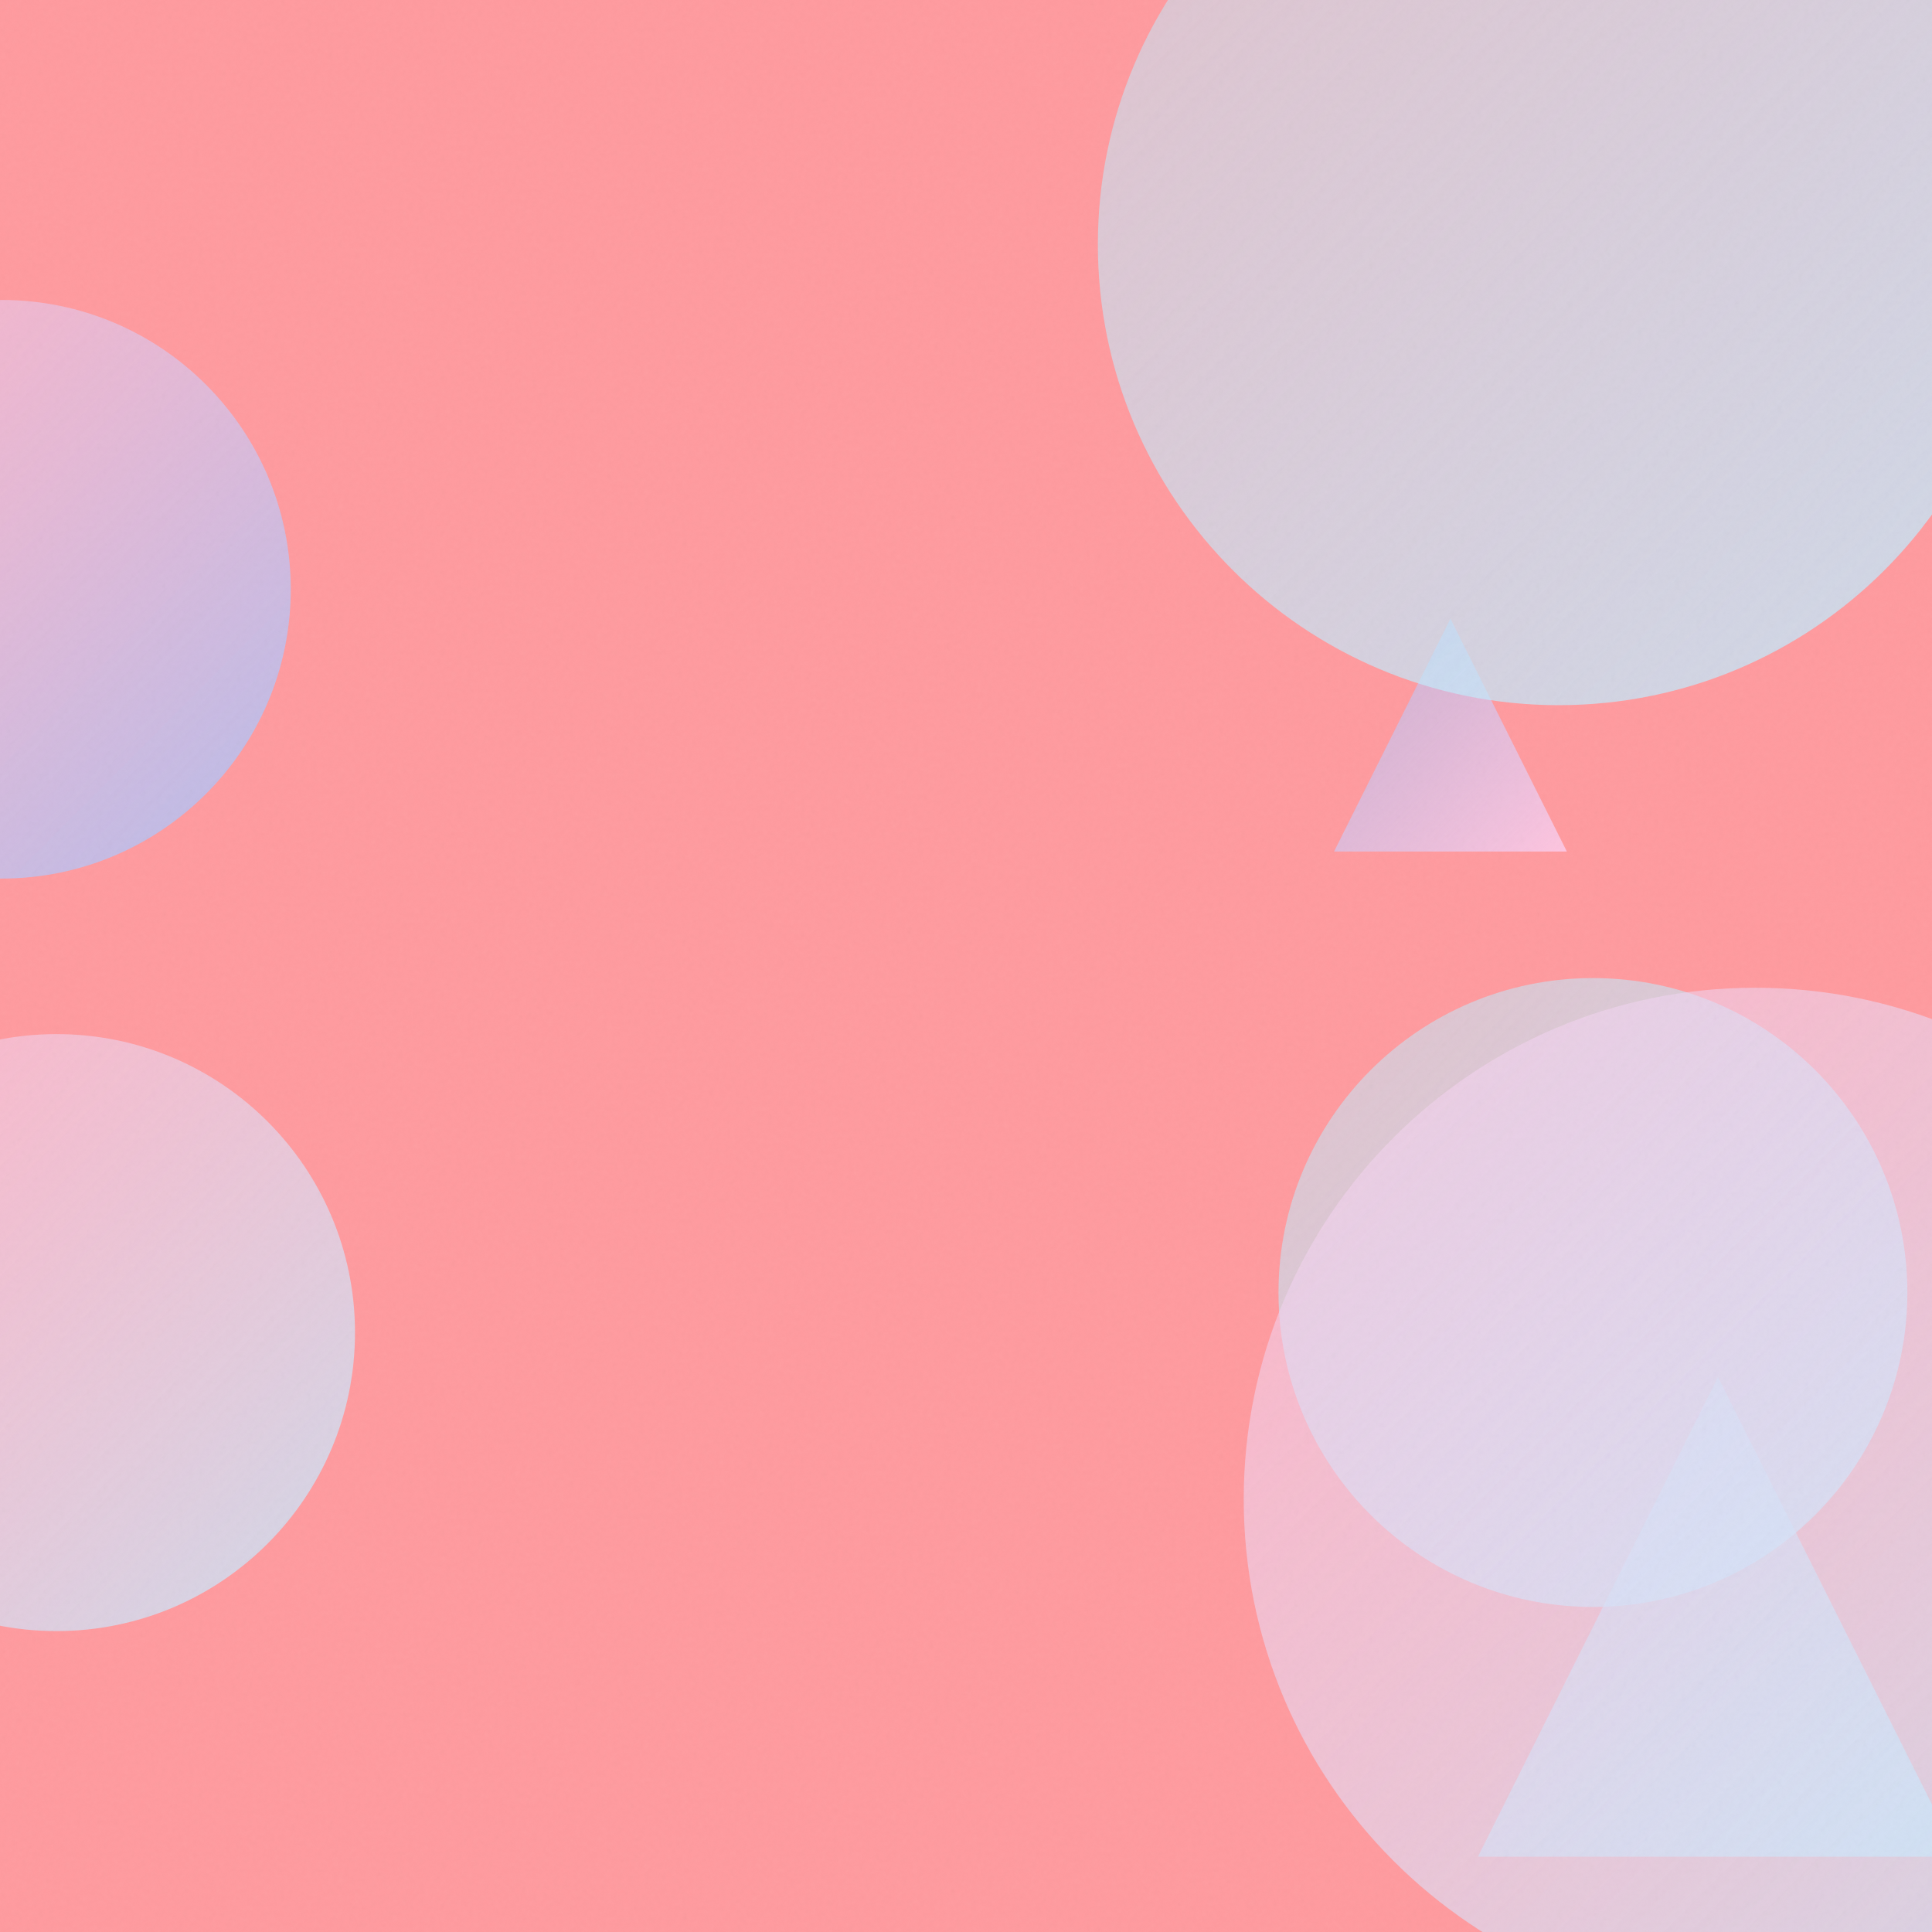
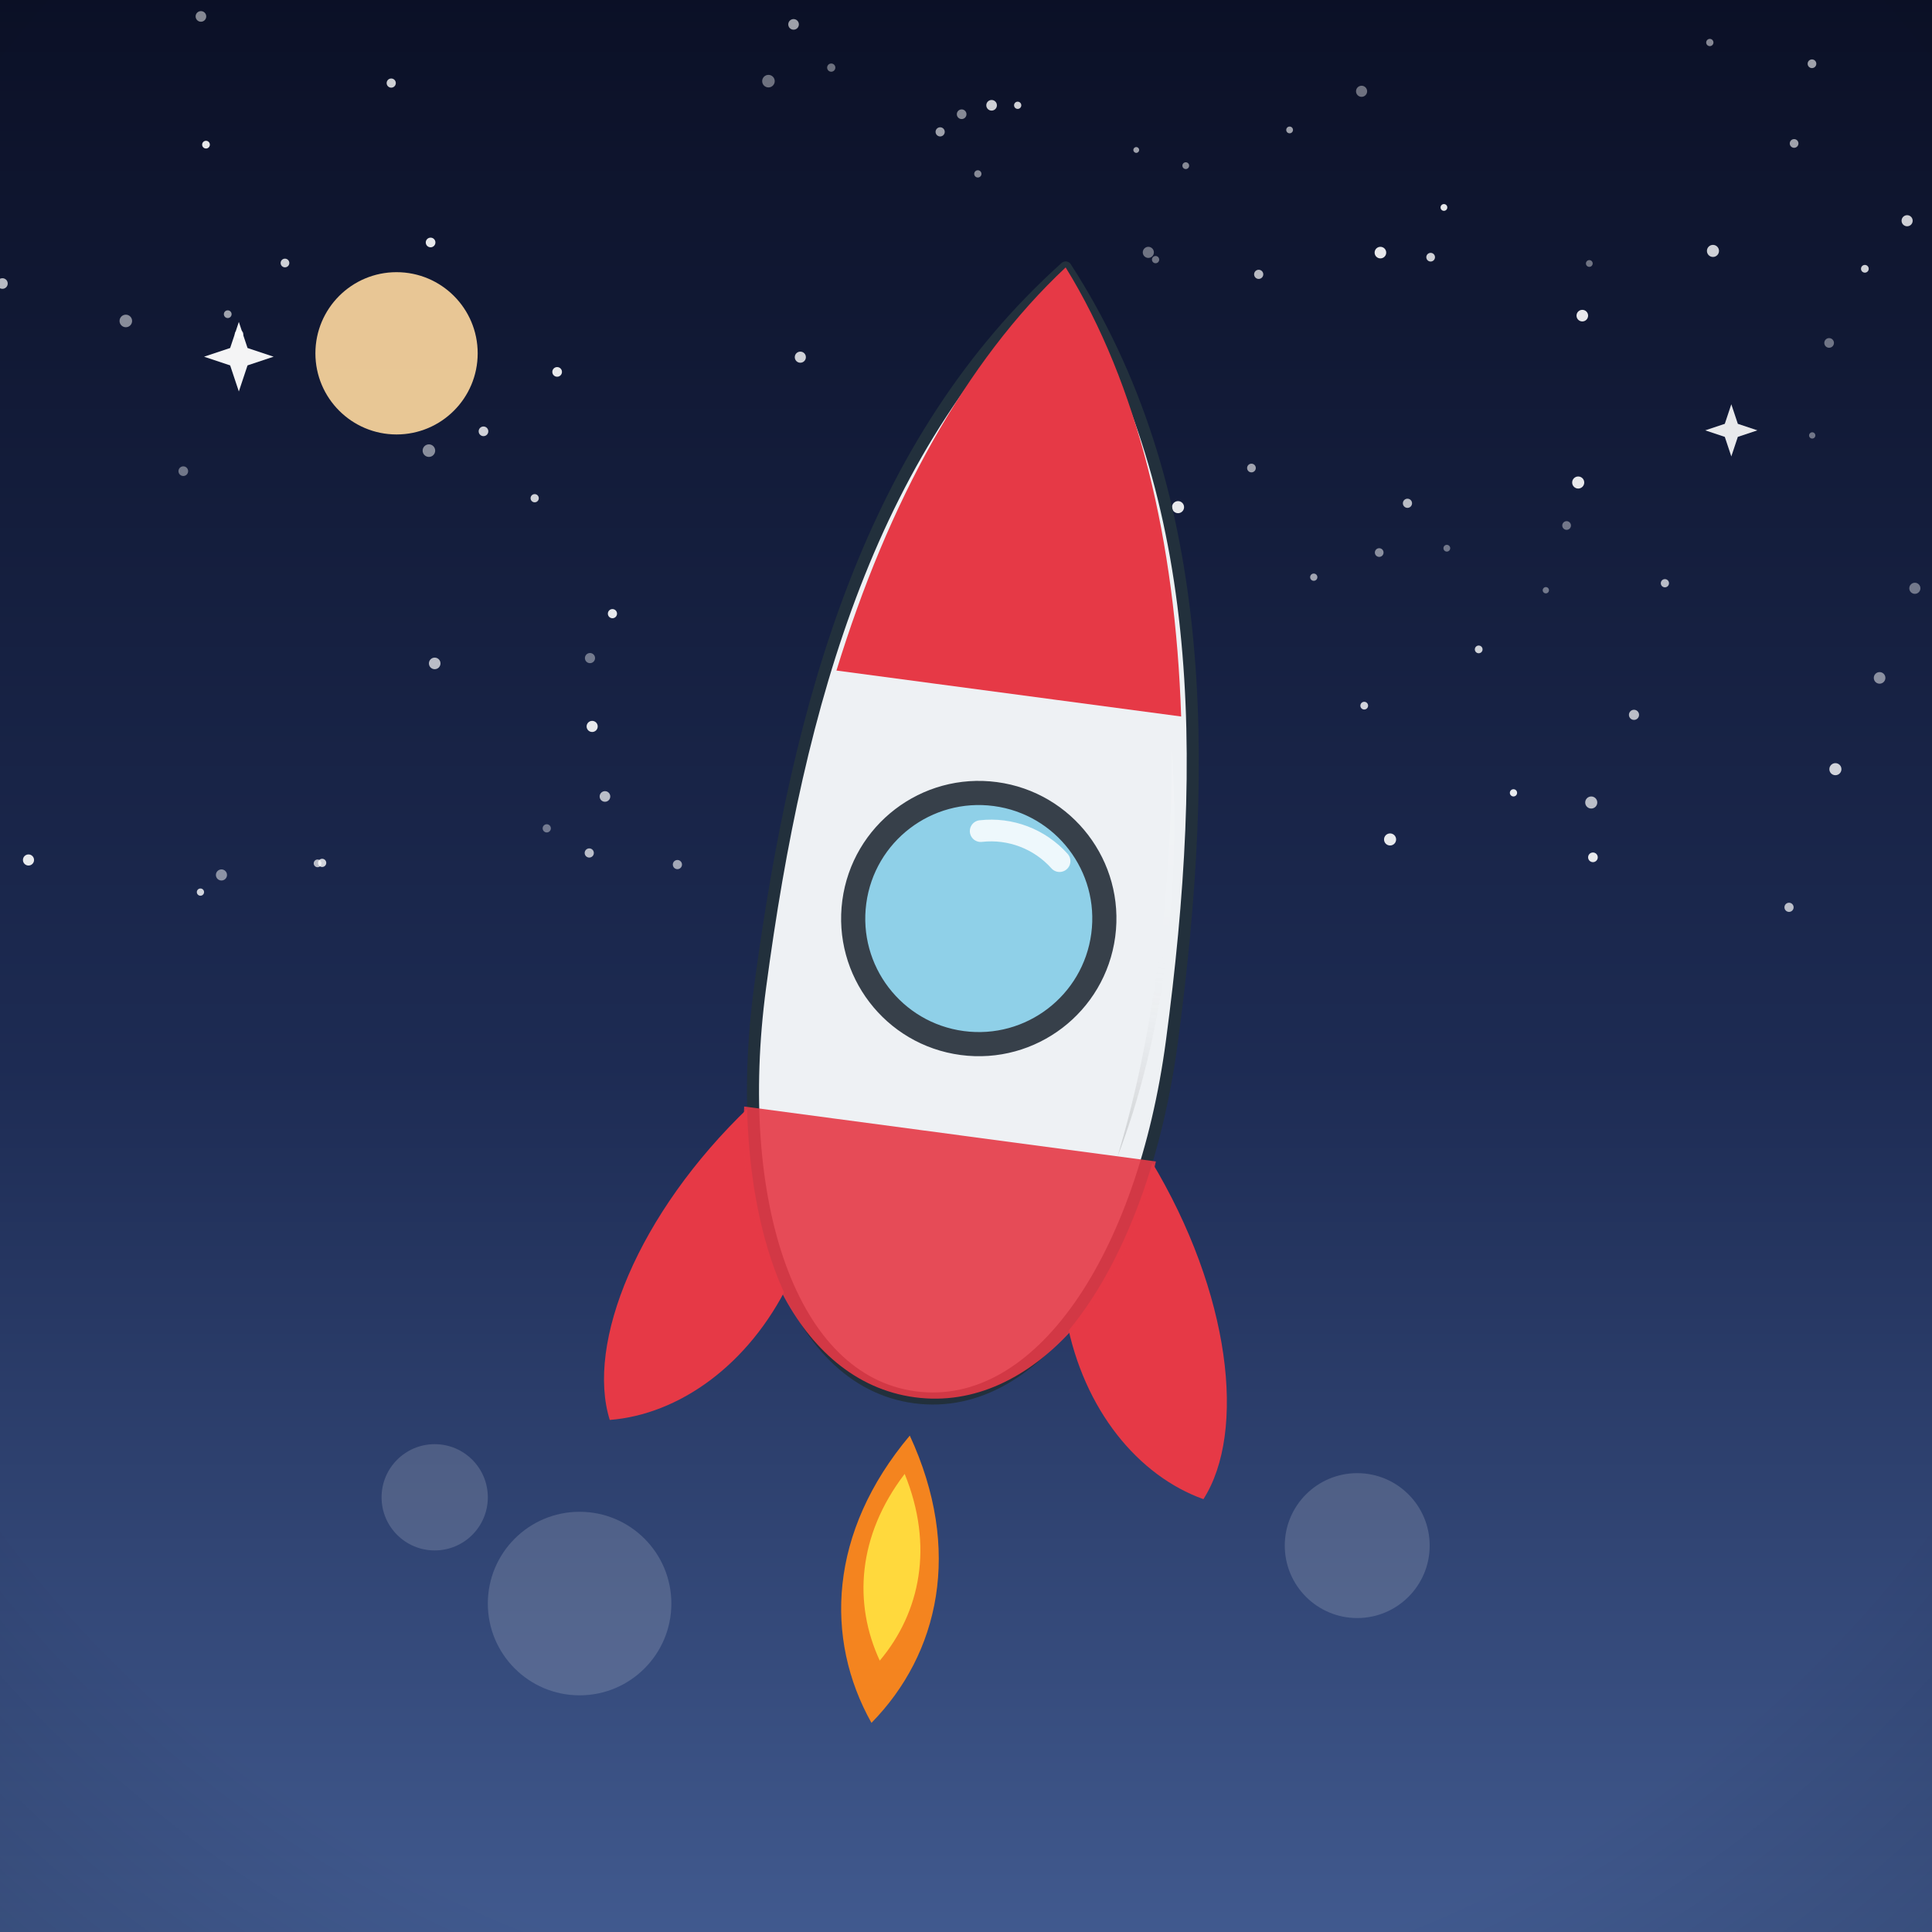
- <svg xmlns="http://www.w3.org/2000/svg" viewBox="0 0 400 400">
+ <svg xmlns="http://www.w3.org/2000/svg" viewBox="0 0 800 800">
  <defs>
-     <linearGradient id="g0" x1="306.0" y1="285.1" x2="405.4" y2="384.4" gradientUnits="userSpaceOnUse">
-       <stop offset="0" stop-color="#C2E9FB" stop-opacity="0.5" />
-       <stop offset="1" stop-color="#C2E9FB" stop-opacity="0.8" />
+     <linearGradient id="sky" x1="0" y1="0" x2="0" y2="1">
+       <stop offset="0" stop-color="#0b1026" />
+       <stop offset="0.55" stop-color="#1d2b53" />
+       <stop offset="1" stop-color="#415a8f" />
    </linearGradient>
-     <linearGradient id="g1" x1="264.7" y1="202.4" x2="395.0" y2="332.7" gradientUnits="userSpaceOnUse">
-       <stop offset="0" stop-color="#C2E9FB" stop-opacity="0.5" />
-       <stop offset="1" stop-color="#C2E9FB" stop-opacity="0.8" />
+     <radialGradient id="sunG" cx="0.38" cy="0.35" r="0.9">
+       <stop offset="0" stop-color="#fff3b0" />
+       <stop offset="1" stop-color="#ffb703" />
+     </radialGradient>
+     <linearGradient id="ground" x1="0" y1="0" x2="0" y2="1">
+       <stop offset="0" stop-color="#69b06f" />
+       <stop offset="1" stop-color="#3c7a44" />
    </linearGradient>
-     <linearGradient id="g2" x1="276.2" y1="128.1" x2="324.4" y2="176.3" gradientUnits="userSpaceOnUse">
-       <stop offset="0" stop-color="#A1C4FD" stop-opacity="0.5" />
-       <stop offset="1" stop-color="#FECFEF" stop-opacity="0.8" />
+     <linearGradient id="sea" x1="0" y1="0" x2="0" y2="1">
+       <stop offset="0" stop-color="#3d9bc4" />
+       <stop offset="1" stop-color="#1668a0" />
    </linearGradient>
-     <linearGradient id="g3" x1="-59.6" y1="62.1" x2="60.3" y2="181.9" gradientUnits="userSpaceOnUse">
-       <stop offset="0" stop-color="#FECFEF" stop-opacity="0.5" />
-       <stop offset="1" stop-color="#A1C4FD" stop-opacity="0.8" />
+     <linearGradient id="shade" x1="0" y1="0" x2="0" y2="1">
+       <stop offset="0" stop-color="#ffffff" stop-opacity="0.20" />
+       <stop offset="0.5" stop-color="#ffffff" stop-opacity="0" />
+       <stop offset="1" stop-color="#000000" stop-opacity="0.16" />
    </linearGradient>
-     <linearGradient id="g4" x1="257.5" y1="204.4" x2="469.3" y2="416.3" gradientUnits="userSpaceOnUse">
-       <stop offset="0" stop-color="#FECFEF" stop-opacity="0.5" />
-       <stop offset="1" stop-color="#C2E9FB" stop-opacity="0.8" />
-     </linearGradient>
-     <linearGradient id="g5" x1="227.3" y1="-44.9" x2="418.2" y2="146.0" gradientUnits="userSpaceOnUse">
-       <stop offset="0" stop-color="#C2E9FB" stop-opacity="0.5" />
-       <stop offset="1" stop-color="#C2E9FB" stop-opacity="0.8" />
-     </linearGradient>
-     <linearGradient id="g6" x1="-50.1" y1="214.1" x2="73.5" y2="337.7" gradientUnits="userSpaceOnUse">
-       <stop offset="0" stop-color="#FECFEF" stop-opacity="0.5" />
-       <stop offset="1" stop-color="#C2E9FB" stop-opacity="0.8" />
-     </linearGradient>
-     <filter id="n">
-       <feTurbulence type="fractalNoise" baseFrequency="0.9" numOctaves="2" stitchTiles="stitch" />
-       <feColorMatrix type="saturate" values="0" />
-     </filter>
+     <radialGradient id="vig" cx="0.5" cy="0.42" r="0.85">
+       <stop offset="0.72" stop-color="#000000" stop-opacity="0" />
+       <stop offset="1" stop-color="#000000" stop-opacity="0.20" />
+     </radialGradient>
  </defs>
-   <rect width="400" height="400" fill="#FF9A9E" />
-   <path d="M 355.7 285.1 L 405.4 384.4 L 306.0 384.4 Z" fill="url(#g0)" />
-   <circle cx="329.8" cy="267.6" r="65.1" fill="url(#g1)" />
-   <path d="M 300.3 128.1 L 324.4 176.3 L 276.2 176.3 Z" fill="url(#g2)" />
-   <circle cx="0.3" cy="122.0" r="59.9" fill="url(#g3)" />
-   <circle cx="363.4" cy="310.4" r="105.9" fill="url(#g4)" />
-   <circle cx="322.7" cy="50.6" r="95.4" fill="url(#g5)" />
-   <circle cx="11.7" cy="275.9" r="61.8" fill="url(#g6)" />
-   <rect width="400" height="400" filter="url(#n)" opacity="0.05" />
+   <rect width="800" height="800" fill="url(#sky)" />
+   <circle cx="582.8" cy="208.4" r="1.9" fill="#ffffff" opacity="0.7" />
+   <circle cx="789.7" cy="91.4" r="2.3" fill="#ffffff" opacity="0.8" />
+   <circle cx="750.4" cy="180.3" r="1.3" fill="#ffffff" opacity="0.4" />
+   <circle cx="446.6" cy="341.9" r="1.2" fill="#ffffff" opacity="0.8" />
+   <circle cx="478.5" cy="107.5" r="1.5" fill="#ffffff" opacity="0.4" />
+   <circle cx="11.8" cy="356.1" r="2.3" fill="#ffffff" opacity="0.9" />
+   <circle cx="648.7" cy="217.6" r="1.8" fill="#ffffff" opacity="0.4" />
+   <circle cx="99" cy="138.4" r="1.8" fill="#ffffff" opacity="0.7" />
+   <circle cx="487.3" cy="335.4" r="2.1" fill="#ffffff" opacity="0.6" />
+   <circle cx="83" cy="369.4" r="1.5" fill="#ffffff" opacity="0.8" />
+   <circle cx="420.7" cy="244.1" r="1.3" fill="#ffffff" opacity="0.6" />
+   <circle cx="750.3" cy="26.4" r="1.8" fill="#ffffff" opacity="0.6" />
+   <circle cx="475.5" cy="104.5" r="2.3" fill="#ffffff" opacity="0.4" />
+   <circle cx="487.8" cy="210" r="2.5" fill="#ffffff" opacity="0.9" />
+   <circle cx="52.1" cy="132.9" r="2.6" fill="#ffffff" opacity="0.5" />
+   <circle cx="177.6" cy="186.6" r="2.6" fill="#ffffff" opacity="0.5" />
+   <circle cx="178.3" cy="100.4" r="2" fill="#ffffff" opacity="0.9" />
+   <circle cx="83.2" cy="6.8" r="2.2" fill="#ffffff" opacity="0.5" />
+   <circle cx="91.7" cy="362.3" r="2.3" fill="#ffffff" opacity="0.5" />
+   <circle cx="772.2" cy="111.3" r="1.6" fill="#ffffff" opacity="0.8" />
+   <circle cx="180" cy="274.7" r="2.4" fill="#ffffff" opacity="0.7" />
+   <circle cx="434.1" cy="355.2" r="1.2" fill="#ffffff" opacity="0.8" />
+   <circle cx="131.5" cy="357.5" r="1.6" fill="#ffffff" opacity="0.7" />
+   <circle cx="491" cy="68.6" r="1.4" fill="#ffffff" opacity="0.5" />
+   <circle cx="162" cy="34.4" r="1.9" fill="#ffffff" opacity="0.8" />
+   <circle cx="85.3" cy="59.9" r="1.6" fill="#ffffff" opacity="0.9" />
+   <circle cx="709.3" cy="103.9" r="2.5" fill="#ffffff" opacity="0.8" />
+   <circle cx="689.4" cy="241.5" r="1.7" fill="#ffffff" opacity="0.7" />
+   <circle cx="410.6" cy="43.6" r="2.2" fill="#ffffff" opacity="0.8" />
+   <circle cx="253.6" cy="254.1" r="1.9" fill="#ffffff" opacity="0.9" />
+   <circle cx="244.3" cy="272.5" r="2.1" fill="#ffffff" opacity="0.4" />
+   <circle cx="760" cy="318.5" r="2.5" fill="#ffffff" opacity="0.8" />
+   <circle cx="94.3" cy="130.1" r="1.6" fill="#ffffff" opacity="0.6" />
+   <circle cx="740.8" cy="375.7" r="1.9" fill="#ffffff" opacity="0.7" />
+   <circle cx="389.3" cy="54.6" r="1.9" fill="#ffffff" opacity="0.6" />
+   <circle cx="230.7" cy="154" r="2" fill="#ffffff" opacity="0.9" />
+   <circle cx="250.5" cy="329.8" r="2.2" fill="#ffffff" opacity="0.7" />
+   <circle cx="362.9" cy="244.6" r="1.2" fill="#ffffff" opacity="0.7" />
+   <circle cx="521.2" cy="113.6" r="1.9" fill="#ffffff" opacity="0.7" />
+   <circle cx="655.2" cy="130.7" r="2.4" fill="#ffffff" opacity="0.9" />
+   <circle cx="575.6" cy="347.6" r="2.5" fill="#ffffff" opacity="0.9" />
+   <circle cx="597.9" cy="85.9" r="1.4" fill="#ffffff" opacity="0.9" />
+   <circle cx="612.3" cy="268.9" r="1.6" fill="#ffffff" opacity="0.8" />
+   <circle cx="355.1" cy="380" r="2" fill="#ffffff" opacity="0.4" />
+   <circle cx="658.9" cy="332.3" r="2.5" fill="#ffffff" opacity="0.7" />
+   <circle cx="757.4" cy="142" r="2" fill="#ffffff" opacity="0.4" />
+   <circle cx="420.7" cy="161.3" r="1.7" fill="#ffffff" opacity="0.8" />
+   <circle cx="544" cy="239" r="1.5" fill="#ffffff" opacity="0.6" />
+   <circle cx="708" cy="17.6" r="1.5" fill="#ffffff" opacity="0.5" />
+   <circle cx="421.4" cy="43.6" r="1.5" fill="#ffffff" opacity="0.8" />
+   <circle cx="414.8" cy="137.9" r="1.8" fill="#ffffff" opacity="0.7" />
+   <circle cx="792.9" cy="243.6" r="2.3" fill="#ffffff" opacity="0.4" />
+   <circle cx="404.9" cy="72" r="1.5" fill="#ffffff" opacity="0.5" />
+   <circle cx="244" cy="353.2" r="1.9" fill="#ffffff" opacity="0.7" />
+   <circle cx="75.9" cy="195.1" r="2" fill="#ffffff" opacity="0.4" />
+   <circle cx="676.6" cy="296" r="2.1" fill="#ffffff" opacity="0.7" />
+   <circle cx="412.3" cy="203.9" r="2.3" fill="#ffffff" opacity="0.6" />
+   <circle cx="226.4" cy="343" r="1.7" fill="#ffffff" opacity="0.4" />
+   <circle cx="659.6" cy="355" r="2" fill="#ffffff" opacity="0.9" />
+   <circle cx="340.5" cy="324.5" r="1.8" fill="#ffffff" opacity="0.6" />
+   <circle cx="1" cy="117.4" r="2.2" fill="#ffffff" opacity="0.7" />
+   <circle cx="534" cy="53.8" r="1.4" fill="#ffffff" opacity="0.6" />
+   <circle cx="425" cy="206.8" r="1.6" fill="#ffffff" opacity="0.7" />
+   <circle cx="200.2" cy="178.6" r="2" fill="#ffffff" opacity="0.8" />
+   <circle cx="518.2" cy="193.8" r="1.8" fill="#ffffff" opacity="0.6" />
+   <circle cx="448.5" cy="227.6" r="1.7" fill="#ffffff" opacity="0.6" />
+   <circle cx="778.3" cy="280.7" r="2.4" fill="#ffffff" opacity="0.5" />
+   <circle cx="571.6" cy="104.6" r="2.4" fill="#ffffff" opacity="0.9" />
+   <circle cx="571.1" cy="228.8" r="1.8" fill="#ffffff" opacity="0.5" />
+   <circle cx="653.5" cy="199.8" r="2.5" fill="#ffffff" opacity="0.9" />
+   <circle cx="599.1" cy="227" r="1.4" fill="#ffffff" opacity="0.4" />
+   <circle cx="331.4" cy="147.9" r="2.3" fill="#ffffff" opacity="0.8" />
+   <circle cx="564.9" cy="292.2" r="1.6" fill="#ffffff" opacity="0.8" />
+   <circle cx="118" cy="108.9" r="1.8" fill="#ffffff" opacity="0.8" />
+   <circle cx="563.8" cy="37.8" r="2.3" fill="#ffffff" opacity="0.4" />
+   <circle cx="221.4" cy="206.3" r="1.7" fill="#ffffff" opacity="0.8" />
+   <circle cx="626.7" cy="328.3" r="1.5" fill="#ffffff" opacity="0.9" />
+   <circle cx="318.2" cy="33.6" r="2.6" fill="#ffffff" opacity="0.4" />
+   <circle cx="133.4" cy="357.3" r="1.7" fill="#ffffff" opacity="0.8" />
+   <circle cx="344.2" cy="28" r="1.7" fill="#ffffff" opacity="0.4" />
+   <circle cx="640.1" cy="244.4" r="1.3" fill="#ffffff" opacity="0.4" />
+   <circle cx="742.9" cy="59.4" r="1.8" fill="#ffffff" opacity="0.6" />
+   <circle cx="658.1" cy="109.1" r="1.4" fill="#ffffff" opacity="0.4" />
+   <circle cx="445.4" cy="378.9" r="1.9" fill="#ffffff" opacity="0.7" />
+   <circle cx="280.5" cy="358" r="1.9" fill="#ffffff" opacity="0.6" />
+   <circle cx="328.6" cy="10.1" r="2.2" fill="#ffffff" opacity="0.6" />
+   <circle cx="398.2" cy="47.3" r="2" fill="#ffffff" opacity="0.5" />
+   <circle cx="245.2" cy="300.8" r="2.3" fill="#ffffff" opacity="0.9" />
+   <circle cx="592.4" cy="106.5" r="1.8" fill="#ffffff" opacity="0.8" />
+   <circle cx="470.5" cy="62.1" r="1.2" fill="#ffffff" opacity="0.6" />
+   <circle cx="164.2" cy="146.3" r="33.6" fill="#ffd9a0" opacity="0.9" />
+   <g transform="translate(400 0) scale(-1 1) translate(-400 0)">
+     <g transform="rotate(-7.6 400 420)">
+       <path d="M400 596 C 428 640 424 684 400 716 C 376 684 372 640 400 596 Z" fill="#f4841f" />
+       <path d="M400 612 C 416 640 414 668 400 690 C 386 668 384 640 400 612 Z" fill="#ffd93d" />
+       <path d="M316 470 C 276 520 262 576 276 606 C 304 600 330 576 342 540 Z" fill="#e63946" />
+       <path d="M484 470 C 524 520 538 576 524 606 C 496 600 470 576 458 540 Z" fill="#e63946" />
+       <path d="M400 108 C 470 190 486 300 486 420 C 486 510 452 580 400 580 C 348 580 314 510 314 420 C 314 300 330 190 400 108 Z" fill="#eef1f4" stroke="#22303c" stroke-width="5" stroke-linejoin="round" />
+       <path d="M400 108 C 436 152 460 214 472 286 L 328 286 C 340 214 364 152 400 108 Z" fill="#e63946" />
+       <path d="M314 470 L 486 470 C 482 522 450 580 400 580 C 350 580 318 522 314 470 Z" fill="#e63946" opacity="0.9" />
+       <circle cx="400" cy="380" r="52" fill="#8fd0e8" stroke="#37404a" stroke-width="10" />
+       <path d="M370 352 A 38 38 0 0 1 404 344" stroke="#ffffff" stroke-width="9" fill="none" stroke-linecap="round" opacity="0.85" />
+       <path d="M330 300 C 322 360 322 420 330 470 C 318 420 318 360 330 300 Z" fill="url(#shade)" />
+     </g>
+     <g fill="#ffffff" opacity="0.16">
+       <circle cx="238" cy="640" r="30" />
+       <circle cx="560" cy="664" r="38" />
+       <circle cx="620" cy="620" r="22" />
+     </g>
+   </g>
+   <path d="M 98.9 133.3 L 102.5 144.1 L 113.3 147.7 L 102.5 151.3 L 98.9 162.1 L 95.3 151.3 L 84.5 147.7 L 95.3 144.1 Z" fill="#ffffff" opacity="0.95" />
+   <path d="M 716.9 167.4 L 719.6 175.5 L 727.7 178.2 L 719.6 180.9 L 716.9 189 L 714.2 180.9 L 706.1 178.2 L 714.2 175.5 Z" fill="#ffffff" opacity="0.9" />
+   <rect width="800" height="800" fill="url(#vig)" />
</svg>
